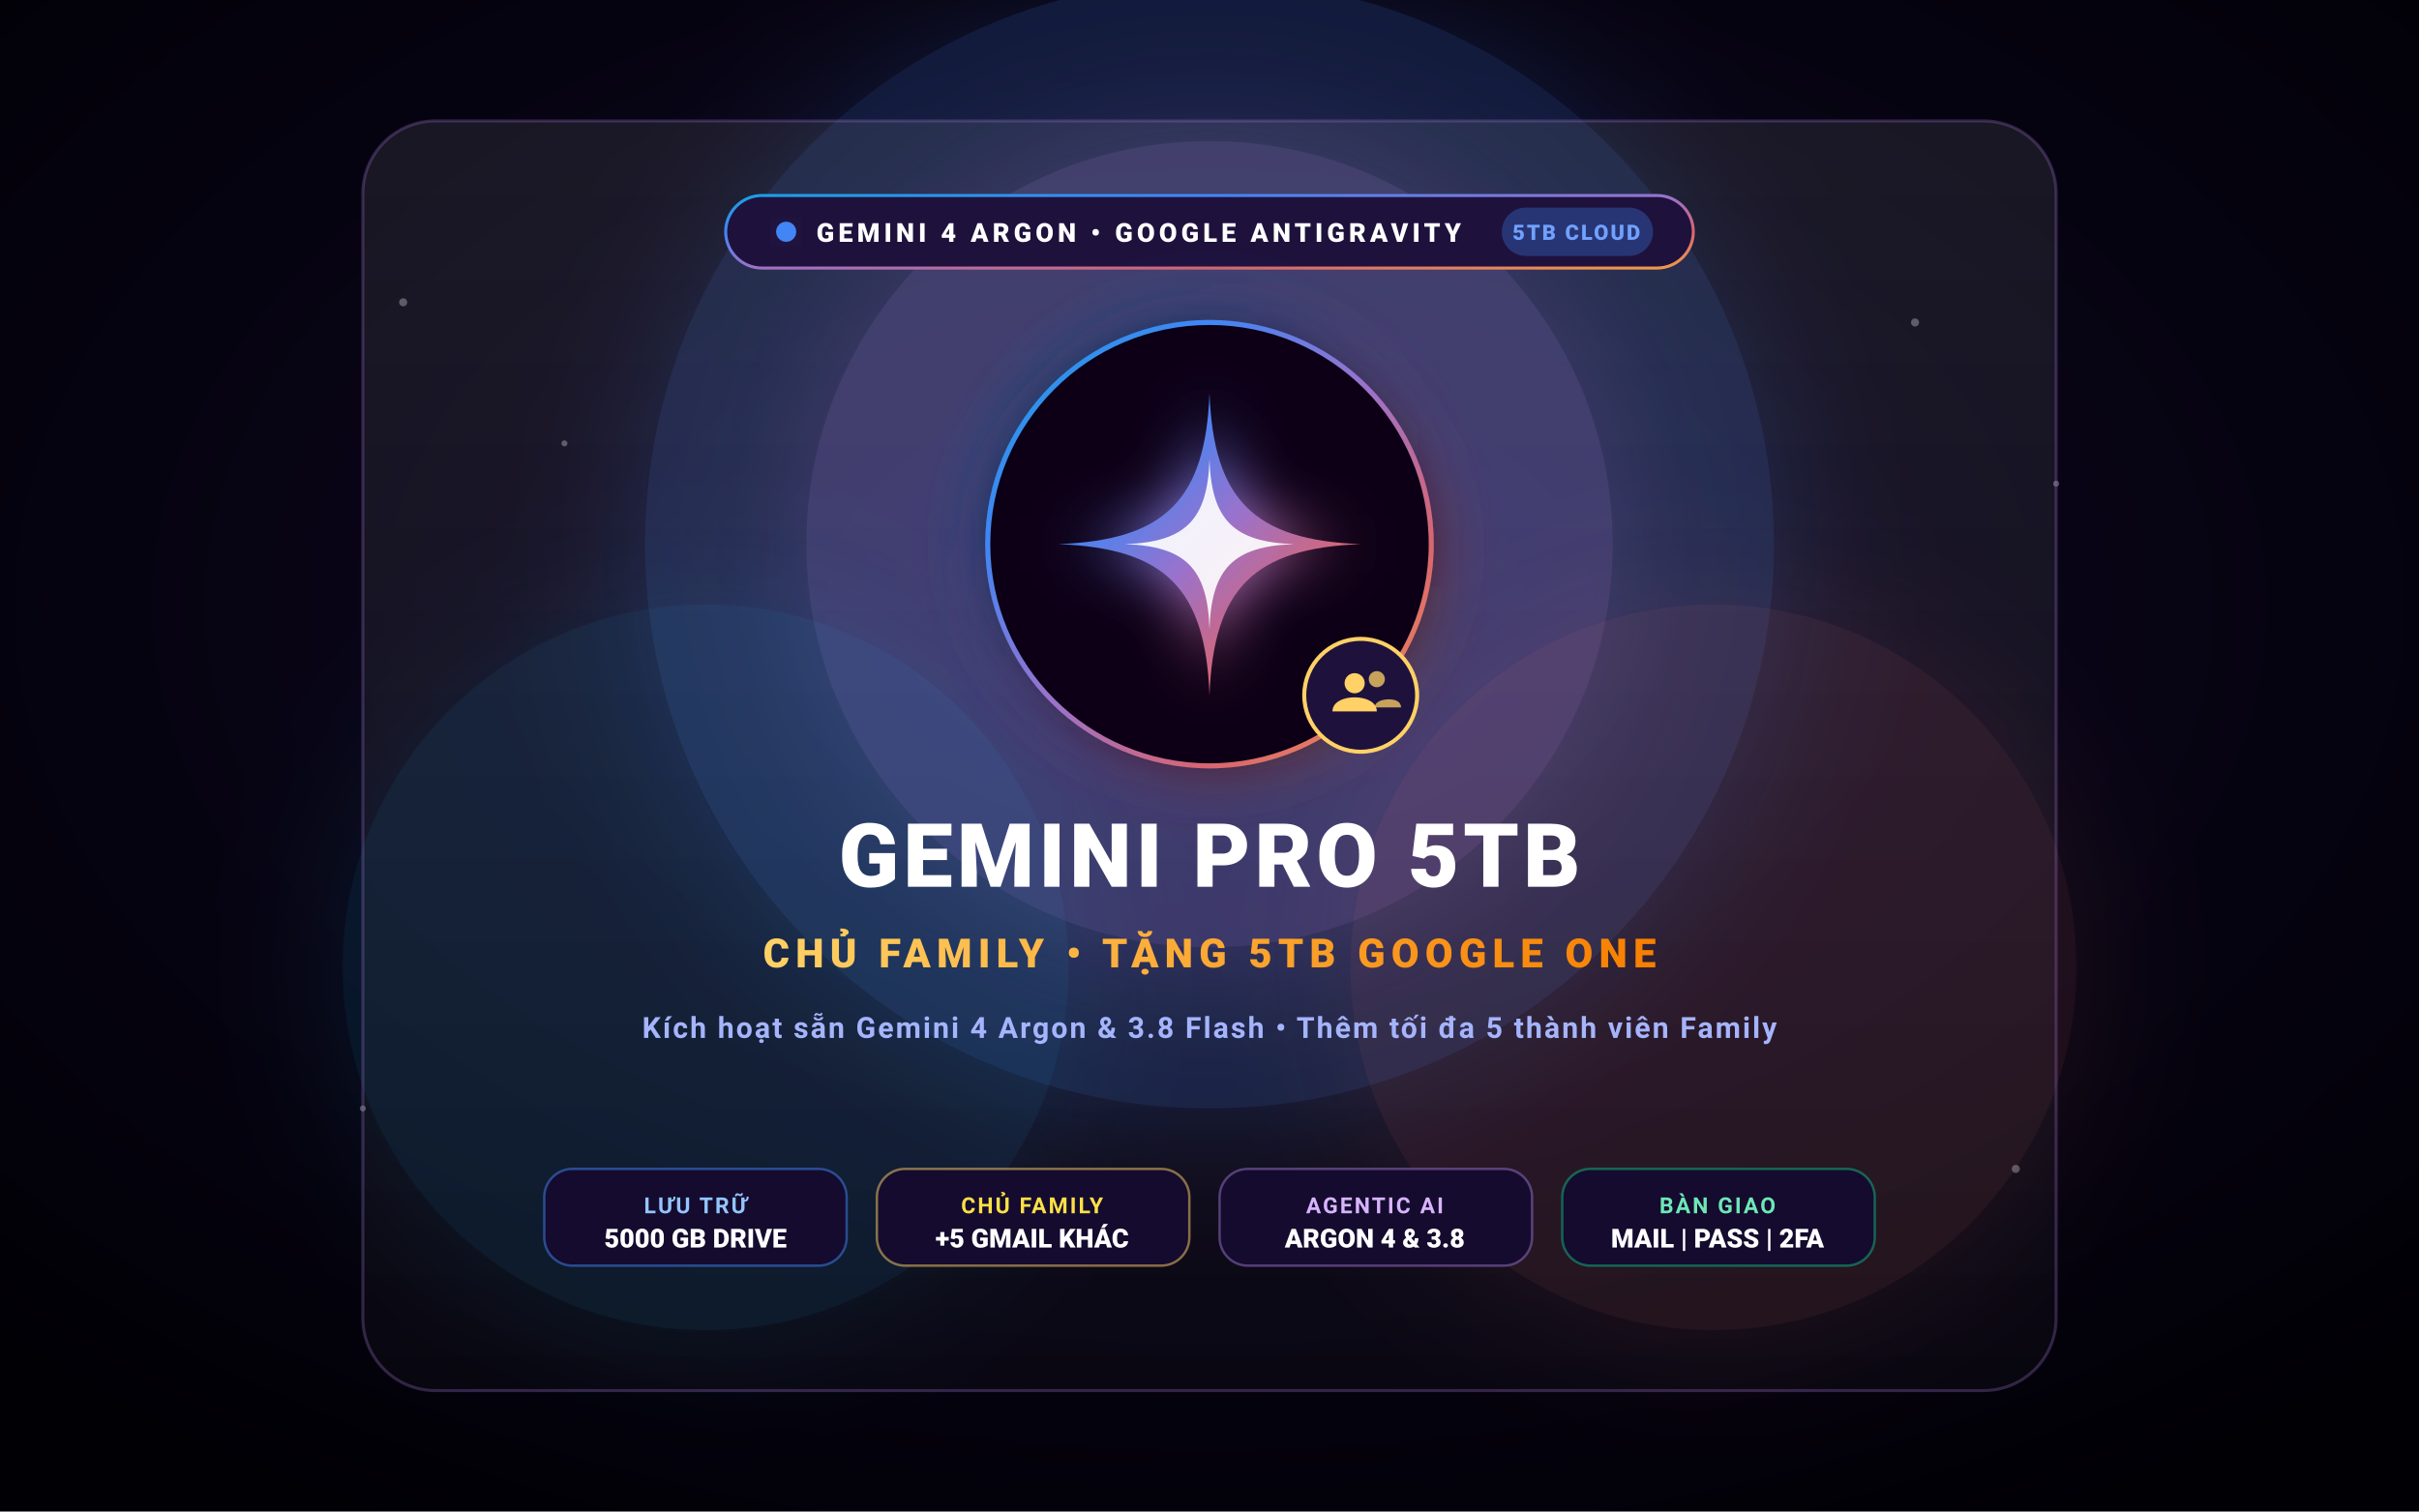
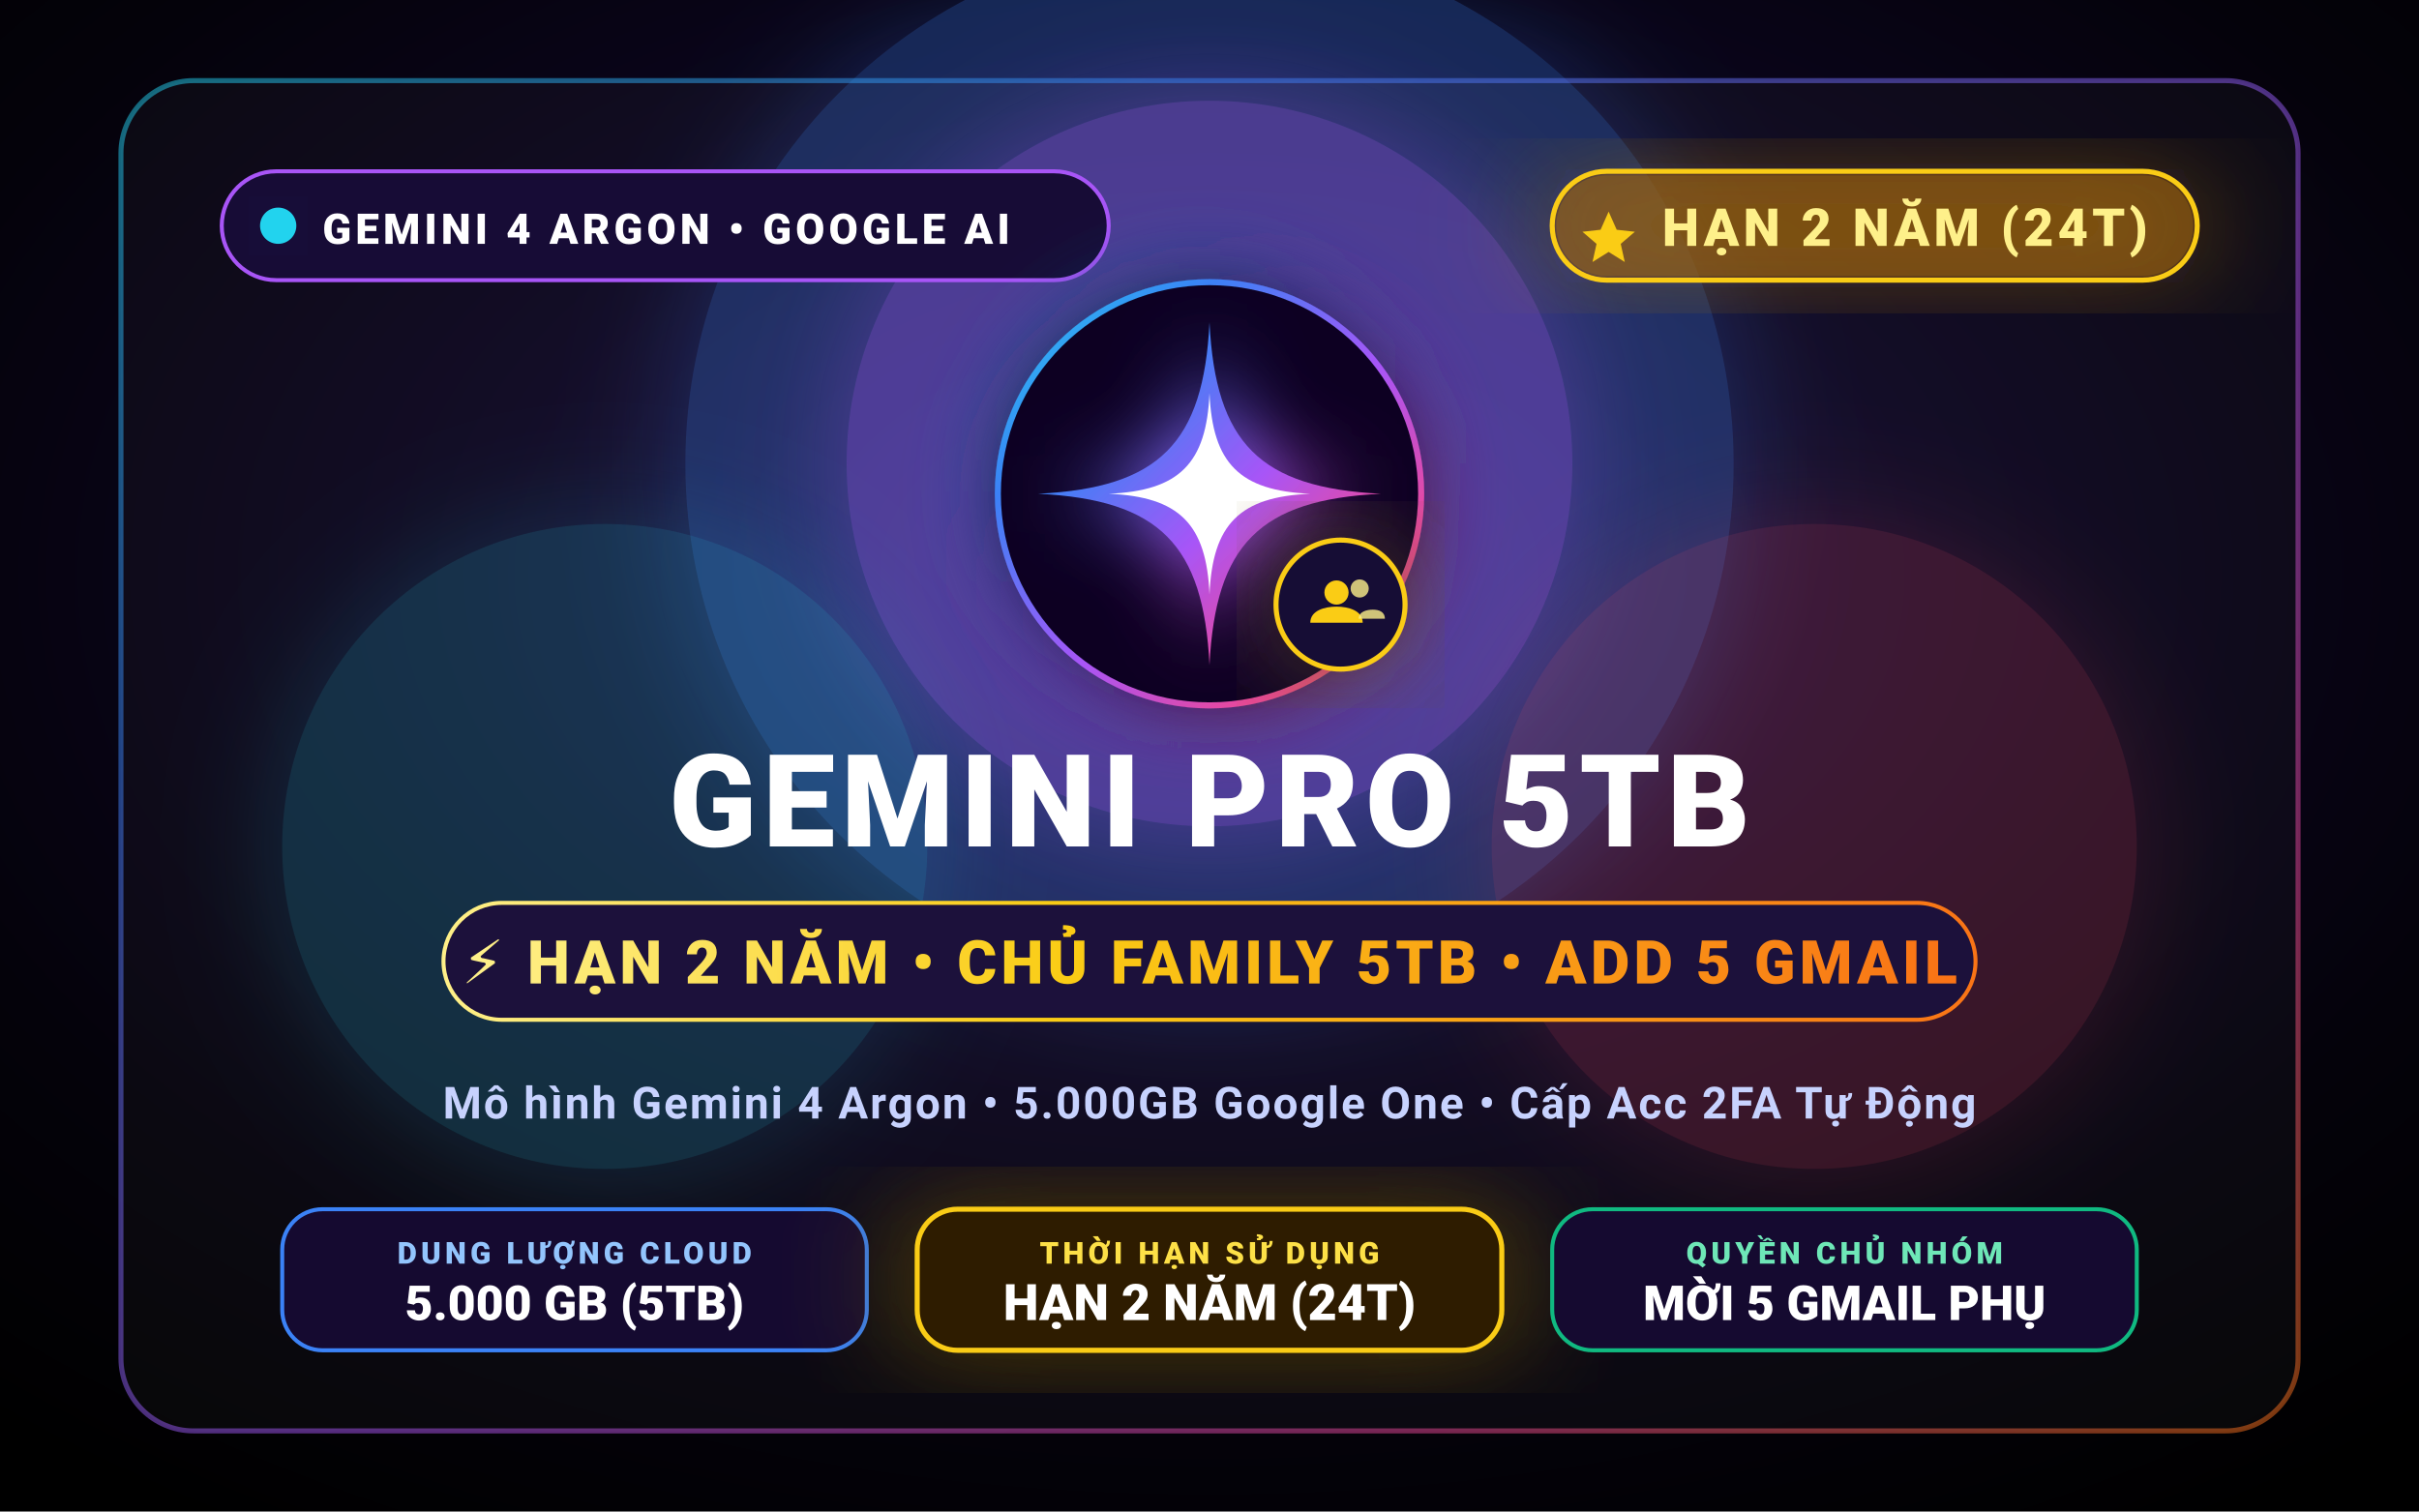
<svg xmlns="http://www.w3.org/2000/svg" viewBox="0 0 1200 750" width="1200" height="750">
  <defs>
-     <radialGradient id="gemBg" cx="50%" cy="40%" r="70%">
-       <stop offset="0%" stop-color="#140b2e" />
-       <stop offset="45%" stop-color="#090517" />
-       <stop offset="85%" stop-color="#03010a" />
-       <stop offset="100%" stop-color="#010005" />
+     <radialGradient id="gemBg" cx="50%" cy="38%" r="75%">
+       <stop offset="0%" stop-color="#1e1045" />
+       <stop offset="40%" stop-color="#0c0621" />
+       <stop offset="75%" stop-color="#04020a" />
+       <stop offset="100%" stop-color="#000000" />
    </radialGradient>
    <linearGradient id="geminiGrad" x1="0%" y1="0%" x2="100%" y2="100%">
-       <stop offset="0%" stop-color="#1ba0e2" />
-       <stop offset="25%" stop-color="#4285f4" />
-       <stop offset="50%" stop-color="#9b72cb" />
-       <stop offset="75%" stop-color="#d96570" />
-       <stop offset="100%" stop-color="#f2994a" />
+       <stop offset="0%" stop-color="#22d3ee" />
+       <stop offset="25%" stop-color="#3b82f6" />
+       <stop offset="55%" stop-color="#a855f7" />
+       <stop offset="80%" stop-color="#ec4899" />
+       <stop offset="100%" stop-color="#f97316" />
    </linearGradient>
    <linearGradient id="goldGrad" x1="0%" y1="0%" x2="100%" y2="0%">
-       <stop offset="0%" stop-color="#ffd166" />
-       <stop offset="100%" stop-color="#f77f00" />
-     </linearGradient>
-     <linearGradient id="cardGrad" x1="0%" y1="0%" x2="0%" y2="100%">
-       <stop offset="0%" stop-color="#ffffff" stop-opacity="0.08" />
-       <stop offset="100%" stop-color="#ffffff" stop-opacity="0.02" />
+       <stop offset="0%" stop-color="#fef08a" />
+       <stop offset="40%" stop-color="#facc15" />
+       <stop offset="100%" stop-color="#f97316" />
    </linearGradient>
    <filter id="neonGlow" x="-30%" y="-30%" width="160%" height="160%">
-       <feGaussianBlur stdDeviation="35" result="blur" />
+       <feGaussianBlur stdDeviation="30" result="blur" />
      <feComposite in="SourceGraphic" in2="blur" operator="over" />
    </filter>
-     <filter id="softGlow" x="-20%" y="-20%" width="140%" height="140%">
-       <feGaussianBlur stdDeviation="15" result="blur" />
+     <filter id="starGlow" x="-50%" y="-50%" width="200%" height="200%">
+       <feGaussianBlur stdDeviation="20" result="blur" />
      <feComposite in="SourceGraphic" in2="blur" operator="over" />
    </filter>
  </defs>
  <rect width="1200" height="750" fill="url(#gemBg)" />
-   <circle cx="600" cy="270" r="280" fill="#4285f4" opacity="0.18" filter="url(#neonGlow)" />
-   <circle cx="600" cy="270" r="200" fill="#9b72cb" opacity="0.22" filter="url(#neonGlow)" />
-   <circle cx="350" cy="480" r="180" fill="#1ba0e2" opacity="0.12" filter="url(#neonGlow)" />
-   <circle cx="850" cy="480" r="180" fill="#d96570" opacity="0.12" filter="url(#neonGlow)" />
-   <g opacity="0.3" fill="#ffffff">
-     <circle cx="200" cy="150" r="2" />
-     <circle cx="280" cy="220" r="1.5" />
-     <circle cx="950" cy="160" r="2" />
-     <circle cx="1020" cy="240" r="1.5" />
-     <circle cx="180" cy="550" r="1.5" />
-     <circle cx="1000" cy="580" r="2" />
-   </g>
-   <rect x="180" y="60" width="840" height="630" rx="36" fill="url(#cardGrad)" stroke="#9b72cb" stroke-opacity="0.3" stroke-width="1.5" />
-   <g transform="translate(600, 115)">
-     <rect x="-240" y="-18" width="480" height="36" rx="18" fill="#1e123d" stroke="url(#geminiGrad)" stroke-width="1.5" />
-     <circle cx="-210" cy="0" r="5" fill="#4285f4" filter="url(#softGlow)" />
-     <text x="-195" y="5" font-family="-apple-system, BlinkMacSystemFont, 'Segoe UI', Roboto, sans-serif" font-size="13" font-weight="800" fill="#ffffff" letter-spacing="2">
-       GEMINI 4 ARGON • GOOGLE ANTIGRAVITY
-     </text>
-     <rect x="145" y="-12" width="75" height="24" rx="12" fill="#4285f4" fill-opacity="0.3" />
-     <text x="182" y="4" font-family="-apple-system, BlinkMacSystemFont, 'Segoe UI', Roboto, sans-serif" font-size="10.5" font-weight="900" fill="#70a1ff" text-anchor="middle" letter-spacing="1">
-       5TB CLOUD
+   <circle cx="600" cy="230" r="260" fill="#3b82f6" opacity="0.28" filter="url(#neonGlow)" />
+   <circle cx="600" cy="230" r="180" fill="#a855f7" opacity="0.32" filter="url(#neonGlow)" />
+   <circle cx="300" cy="420" r="160" fill="#22d3ee" opacity="0.18" filter="url(#neonGlow)" />
+   <circle cx="900" cy="420" r="160" fill="#f43f5e" opacity="0.18" filter="url(#neonGlow)" />
+   <rect x="60" y="40" width="1080" height="670" rx="36" fill="#ffffff" fill-opacity="0.03" stroke="url(#geminiGrad)" stroke-width="2.5" stroke-opacity="0.5" />
+   <g transform="translate(110, 85)">
+     <rect x="0" y="0" width="440" height="54" rx="27" fill="#170c36" stroke="#a855f7" stroke-width="2" />
+     <circle cx="28" cy="27" r="9" fill="#22d3ee" filter="url(#neonGlow)" />
+     <text x="50" y="36" font-family="-apple-system, BlinkMacSystemFont, 'Segoe UI', Roboto, sans-serif" font-size="21" font-weight="900" fill="#ffffff" letter-spacing="2">
+       GEMINI 4 ARGON • GOOGLE AI
    </text>
  </g>
-   <g transform="translate(600, 270)">
-     <circle cx="0" cy="0" r="110" fill="#080318" stroke="url(#geminiGrad)" stroke-width="2.5" filter="url(#softGlow)" />
-     <path d="M0 -75 C2 -22 22 -2 75 0 C22 2 2 22 0 75 C-2 22 -22 2 -75 0 C-22 -2 -2 -22 0 -75 Z" fill="url(#geminiGrad)" filter="url(#softGlow)" />
-     <path d="M0 -42 C1 -12 12 -1 42 0 C12 1 1 12 0 42 C-1 12 -12 1 -42 0 C-12 -1 -1 -12 0 -42 Z" fill="#ffffff" opacity="0.9" />
-     <g transform="translate(75, 75)">
-       <circle cx="0" cy="0" r="28" fill="#1e123d" stroke="#ffd166" stroke-width="2" />
-       <path d="M-8 -6 A5 5 0 1 1 2 -6 A5 5 0 1 1 -8 -6 M-14 8 C-14 3 -8 1 -3 1 C2 1 8 3 8 8 Z" fill="#ffd166" />
-       <path d="M4 -8 A4 4 0 1 1 12 -8 A4 4 0 1 1 4 -8 M7 6 C7 3 11 2 14 2 C17 2 20 3 20 6 Z" fill="#ffd166" opacity="0.75" />
+   <g transform="translate(770, 85)">
+     <rect x="0" y="0" width="320" height="54" rx="27" fill="#854d0e" fill-opacity="0.5" stroke="#facc15" stroke-width="2.5" filter="url(#neonGlow)" />
+     <rect x="2" y="2" width="316" height="50" rx="25" fill="#ca8a04" fill-opacity="0.25" />
+     <path d="M28 20 L32 29 L41 30 L34 36 L36 45 L28 40 L20 45 L22 36 L15 30 L24 29 Z" fill="#facc15" />
+     <text x="175" y="37" font-family="-apple-system, BlinkMacSystemFont, 'Segoe UI', Roboto, sans-serif" font-size="26" font-weight="900" fill="#fef08a" text-anchor="middle" letter-spacing="2">
+       HẠN 2 NĂM (24T)
+     </text>
+   </g>
+   <g transform="translate(600, 245)">
+     <circle cx="0" cy="0" r="105" fill="#0c0524" stroke="url(#geminiGrad)" stroke-width="3" filter="url(#starGlow)" />
+     <path d="M0 -85 C3 -25 25 -3 85 0 C25 3 3 25 0 85 C-3 25 -25 3 -85 0 C-25 -3 -3 -25 0 -85 Z" fill="url(#geminiGrad)" filter="url(#starGlow)" />
+     <path d="M0 -50 C1.5 -15 15 -1.5 50 0 C15 1.5 1.5 15 0 50 C-1.5 15 -15 1.5 -50 0 C-15 -1.5 -1.5 -15 0 -50 Z" fill="#ffffff" />
+     <g transform="translate(65, 55)">
+       <circle cx="0" cy="0" r="32" fill="#170c36" stroke="#facc15" stroke-width="2.5" filter="url(#neonGlow)" />
+       <path d="M-8 -6 A6 6 0 1 1 4 -6 A6 6 0 1 1 -8 -6 M-15 9 C-15 3 -8 1 -2 1 C4 1 11 3 11 9 Z" fill="#facc15" />
+       <path d="M5 -8 A4.5 4.5 0 1 1 14 -8 A4.5 4.5 0 1 1 5 -8 M9 7 C9 3.5 13 2.5 16 2.5 C19 2.5 22 3.5 22 7 Z" fill="#fef08a" opacity="0.8" />
    </g>
  </g>
-   <text x="600" y="440" font-family="-apple-system, BlinkMacSystemFont, 'Segoe UI', Roboto, sans-serif" font-size="44" font-weight="900" fill="#ffffff" text-anchor="middle" letter-spacing="2">
+   <text x="600" y="420" font-family="-apple-system, BlinkMacSystemFont, 'Segoe UI', Roboto, sans-serif" font-size="64" font-weight="900" fill="#ffffff" text-anchor="middle" letter-spacing="3">
    GEMINI PRO 5TB
  </text>
-   <text x="600" y="480" font-family="-apple-system, BlinkMacSystemFont, 'Segoe UI', Roboto, sans-serif" font-size="20" font-weight="800" fill="url(#goldGrad)" text-anchor="middle" letter-spacing="3">
-     CHỦ FAMILY • TẶNG 5TB GOOGLE ONE
+   <g transform="translate(600, 480)">
+     <rect x="-380" y="-32" width="760" height="58" rx="29" fill="#1c113b" stroke="url(#goldGrad)" stroke-width="2" />
+     <text x="0" y="8" font-family="-apple-system, BlinkMacSystemFont, 'Segoe UI', Roboto, sans-serif" font-size="30" font-weight="900" fill="url(#goldGrad)" text-anchor="middle" letter-spacing="2">
+       ⚡ HẠN 2 NĂM • CHỦ FAMILY 5TB • ADD 5 GMAIL
+     </text>
+   </g>
+   <text x="600" y="555" font-family="-apple-system, BlinkMacSystemFont, 'Segoe UI', Roboto, sans-serif" font-size="22" font-weight="700" fill="#c7d2fe" text-anchor="middle" letter-spacing="1">
+     Mô hình Gemini 4 Argon • 5.000GB Google One • Cấp Acc 2FA Tự Động
  </text>
-   <text x="600" y="515" font-family="-apple-system, BlinkMacSystemFont, 'Segoe UI', Roboto, sans-serif" font-size="14.5" font-weight="600" fill="#a5b4fc" text-anchor="middle" letter-spacing="1">
-     Kích hoạt sẵn Gemini 4 Argon &amp; 3.8 Flash • Thêm tối đa 5 thành viên Family
-   </text>
-   <g transform="translate(600, 580)">
-     <g transform="translate(-330, 0)">
-       <rect x="0" y="0" width="150" height="48" rx="14" fill="#140b2e" stroke="#4285f4" stroke-opacity="0.5" stroke-width="1.2" />
-       <text x="75" y="22" font-family="-apple-system, BlinkMacSystemFont, 'Segoe UI', Roboto, sans-serif" font-size="11" font-weight="700" fill="#93c5fd" text-anchor="middle" letter-spacing="1">LƯU TRỮ</text>
-       <text x="75" y="39" font-family="-apple-system, BlinkMacSystemFont, 'Segoe UI', Roboto, sans-serif" font-size="13" font-weight="900" fill="#ffffff" text-anchor="middle">5000 GB DRIVE</text>
+   <g transform="translate(600, 635)">
+     <g transform="translate(-460, -35)">
+       <rect x="0" y="0" width="290" height="70" rx="20" fill="#150a30" stroke="#3b82f6" stroke-width="2" />
+       <text x="145" y="27" font-family="-apple-system, BlinkMacSystemFont, 'Segoe UI', Roboto, sans-serif" font-size="15" font-weight="800" fill="#93c5fd" text-anchor="middle" letter-spacing="2">DUNG LƯỢNG CLOUD</text>
+       <text x="145" y="55" font-family="-apple-system, BlinkMacSystemFont, 'Segoe UI', Roboto, sans-serif" font-size="24" font-weight="900" fill="#ffffff" text-anchor="middle">5.000 GB (5TB)</text>
    </g>
-     <g transform="translate(-165, 0)">
-       <rect x="0" y="0" width="155" height="48" rx="14" fill="#140b2e" stroke="#ffd166" stroke-opacity="0.5" stroke-width="1.2" />
-       <text x="77" y="22" font-family="-apple-system, BlinkMacSystemFont, 'Segoe UI', Roboto, sans-serif" font-size="11" font-weight="700" fill="#fde047" text-anchor="middle" letter-spacing="1">CHỦ FAMILY</text>
-       <text x="77" y="39" font-family="-apple-system, BlinkMacSystemFont, 'Segoe UI', Roboto, sans-serif" font-size="13" font-weight="900" fill="#ffffff" text-anchor="middle">+5 GMAIL KHÁC</text>
+     <g transform="translate(-145, -35)">
+       <rect x="0" y="0" width="290" height="70" rx="20" fill="#2e1b04" stroke="#facc15" stroke-width="2.5" filter="url(#neonGlow)" />
+       <text x="145" y="27" font-family="-apple-system, BlinkMacSystemFont, 'Segoe UI', Roboto, sans-serif" font-size="15" font-weight="900" fill="#fde047" text-anchor="middle" letter-spacing="2">THỜI HẠN SỬ DỤNG</text>
+       <text x="145" y="55" font-family="-apple-system, BlinkMacSystemFont, 'Segoe UI', Roboto, sans-serif" font-size="25" font-weight="900" fill="#ffffff" text-anchor="middle">HẠN 2 NĂM (24T)</text>
    </g>
-     <g transform="translate(5, 0)">
-       <rect x="0" y="0" width="155" height="48" rx="14" fill="#140b2e" stroke="#9b72cb" stroke-opacity="0.5" stroke-width="1.2" />
-       <text x="77" y="22" font-family="-apple-system, BlinkMacSystemFont, 'Segoe UI', Roboto, sans-serif" font-size="11" font-weight="700" fill="#d8b4fe" text-anchor="middle" letter-spacing="1">AGENTIC AI</text>
-       <text x="77" y="39" font-family="-apple-system, BlinkMacSystemFont, 'Segoe UI', Roboto, sans-serif" font-size="13" font-weight="900" fill="#ffffff" text-anchor="middle">ARGON 4 &amp; 3.8</text>
-     </g>
-     <g transform="translate(175, 0)">
-       <rect x="0" y="0" width="155" height="48" rx="14" fill="#140b2e" stroke="#10b981" stroke-opacity="0.5" stroke-width="1.2" />
-       <text x="77" y="22" font-family="-apple-system, BlinkMacSystemFont, 'Segoe UI', Roboto, sans-serif" font-size="11" font-weight="700" fill="#6ee7b7" text-anchor="middle" letter-spacing="1">BÀN GIAO</text>
-       <text x="77" y="39" font-family="-apple-system, BlinkMacSystemFont, 'Segoe UI', Roboto, sans-serif" font-size="13" font-weight="900" fill="#ffffff" text-anchor="middle">MAIL | PASS | 2FA</text>
+     <g transform="translate(170, -35)">
+       <rect x="0" y="0" width="290" height="70" rx="20" fill="#150a30" stroke="#10b981" stroke-width="2" />
+       <text x="145" y="27" font-family="-apple-system, BlinkMacSystemFont, 'Segoe UI', Roboto, sans-serif" font-size="15" font-weight="800" fill="#6ee7b7" text-anchor="middle" letter-spacing="2">QUYỀN CHỦ NHÓM</text>
+       <text x="145" y="55" font-family="-apple-system, BlinkMacSystemFont, 'Segoe UI', Roboto, sans-serif" font-size="24" font-weight="900" fill="#ffffff" text-anchor="middle">MỜI 5 GMAIL PHỤ</text>
    </g>
  </g>
</svg>
